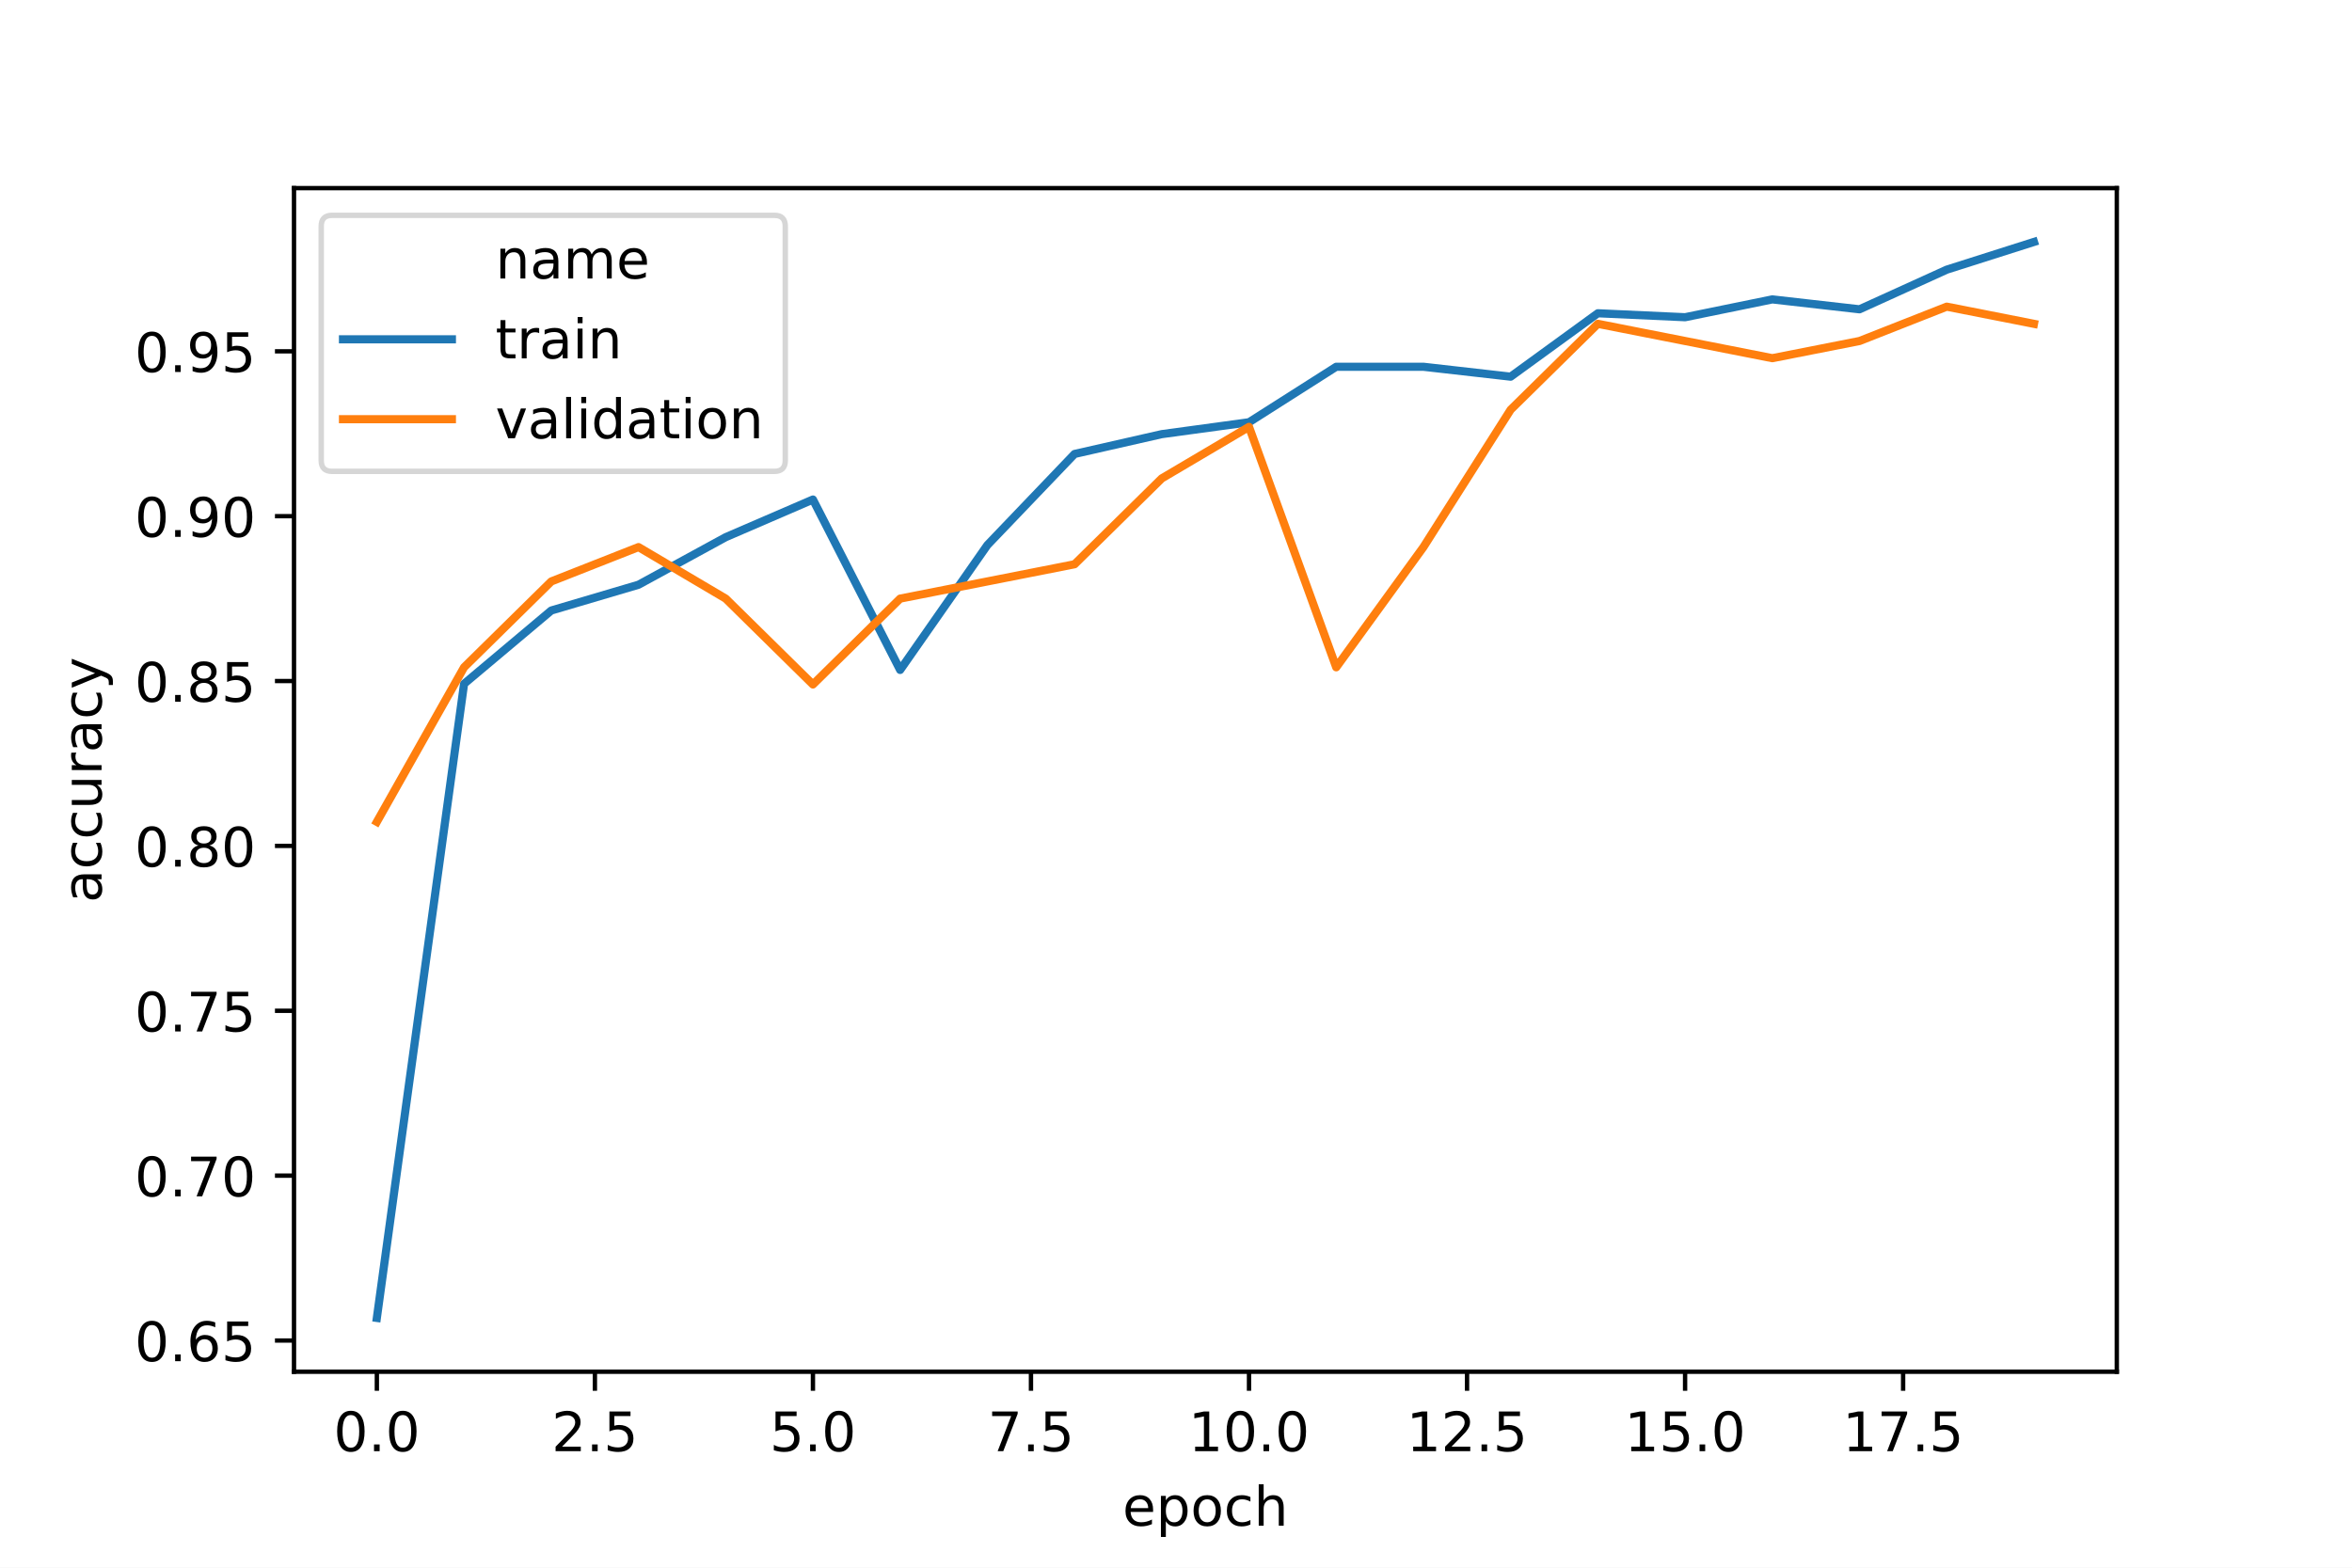
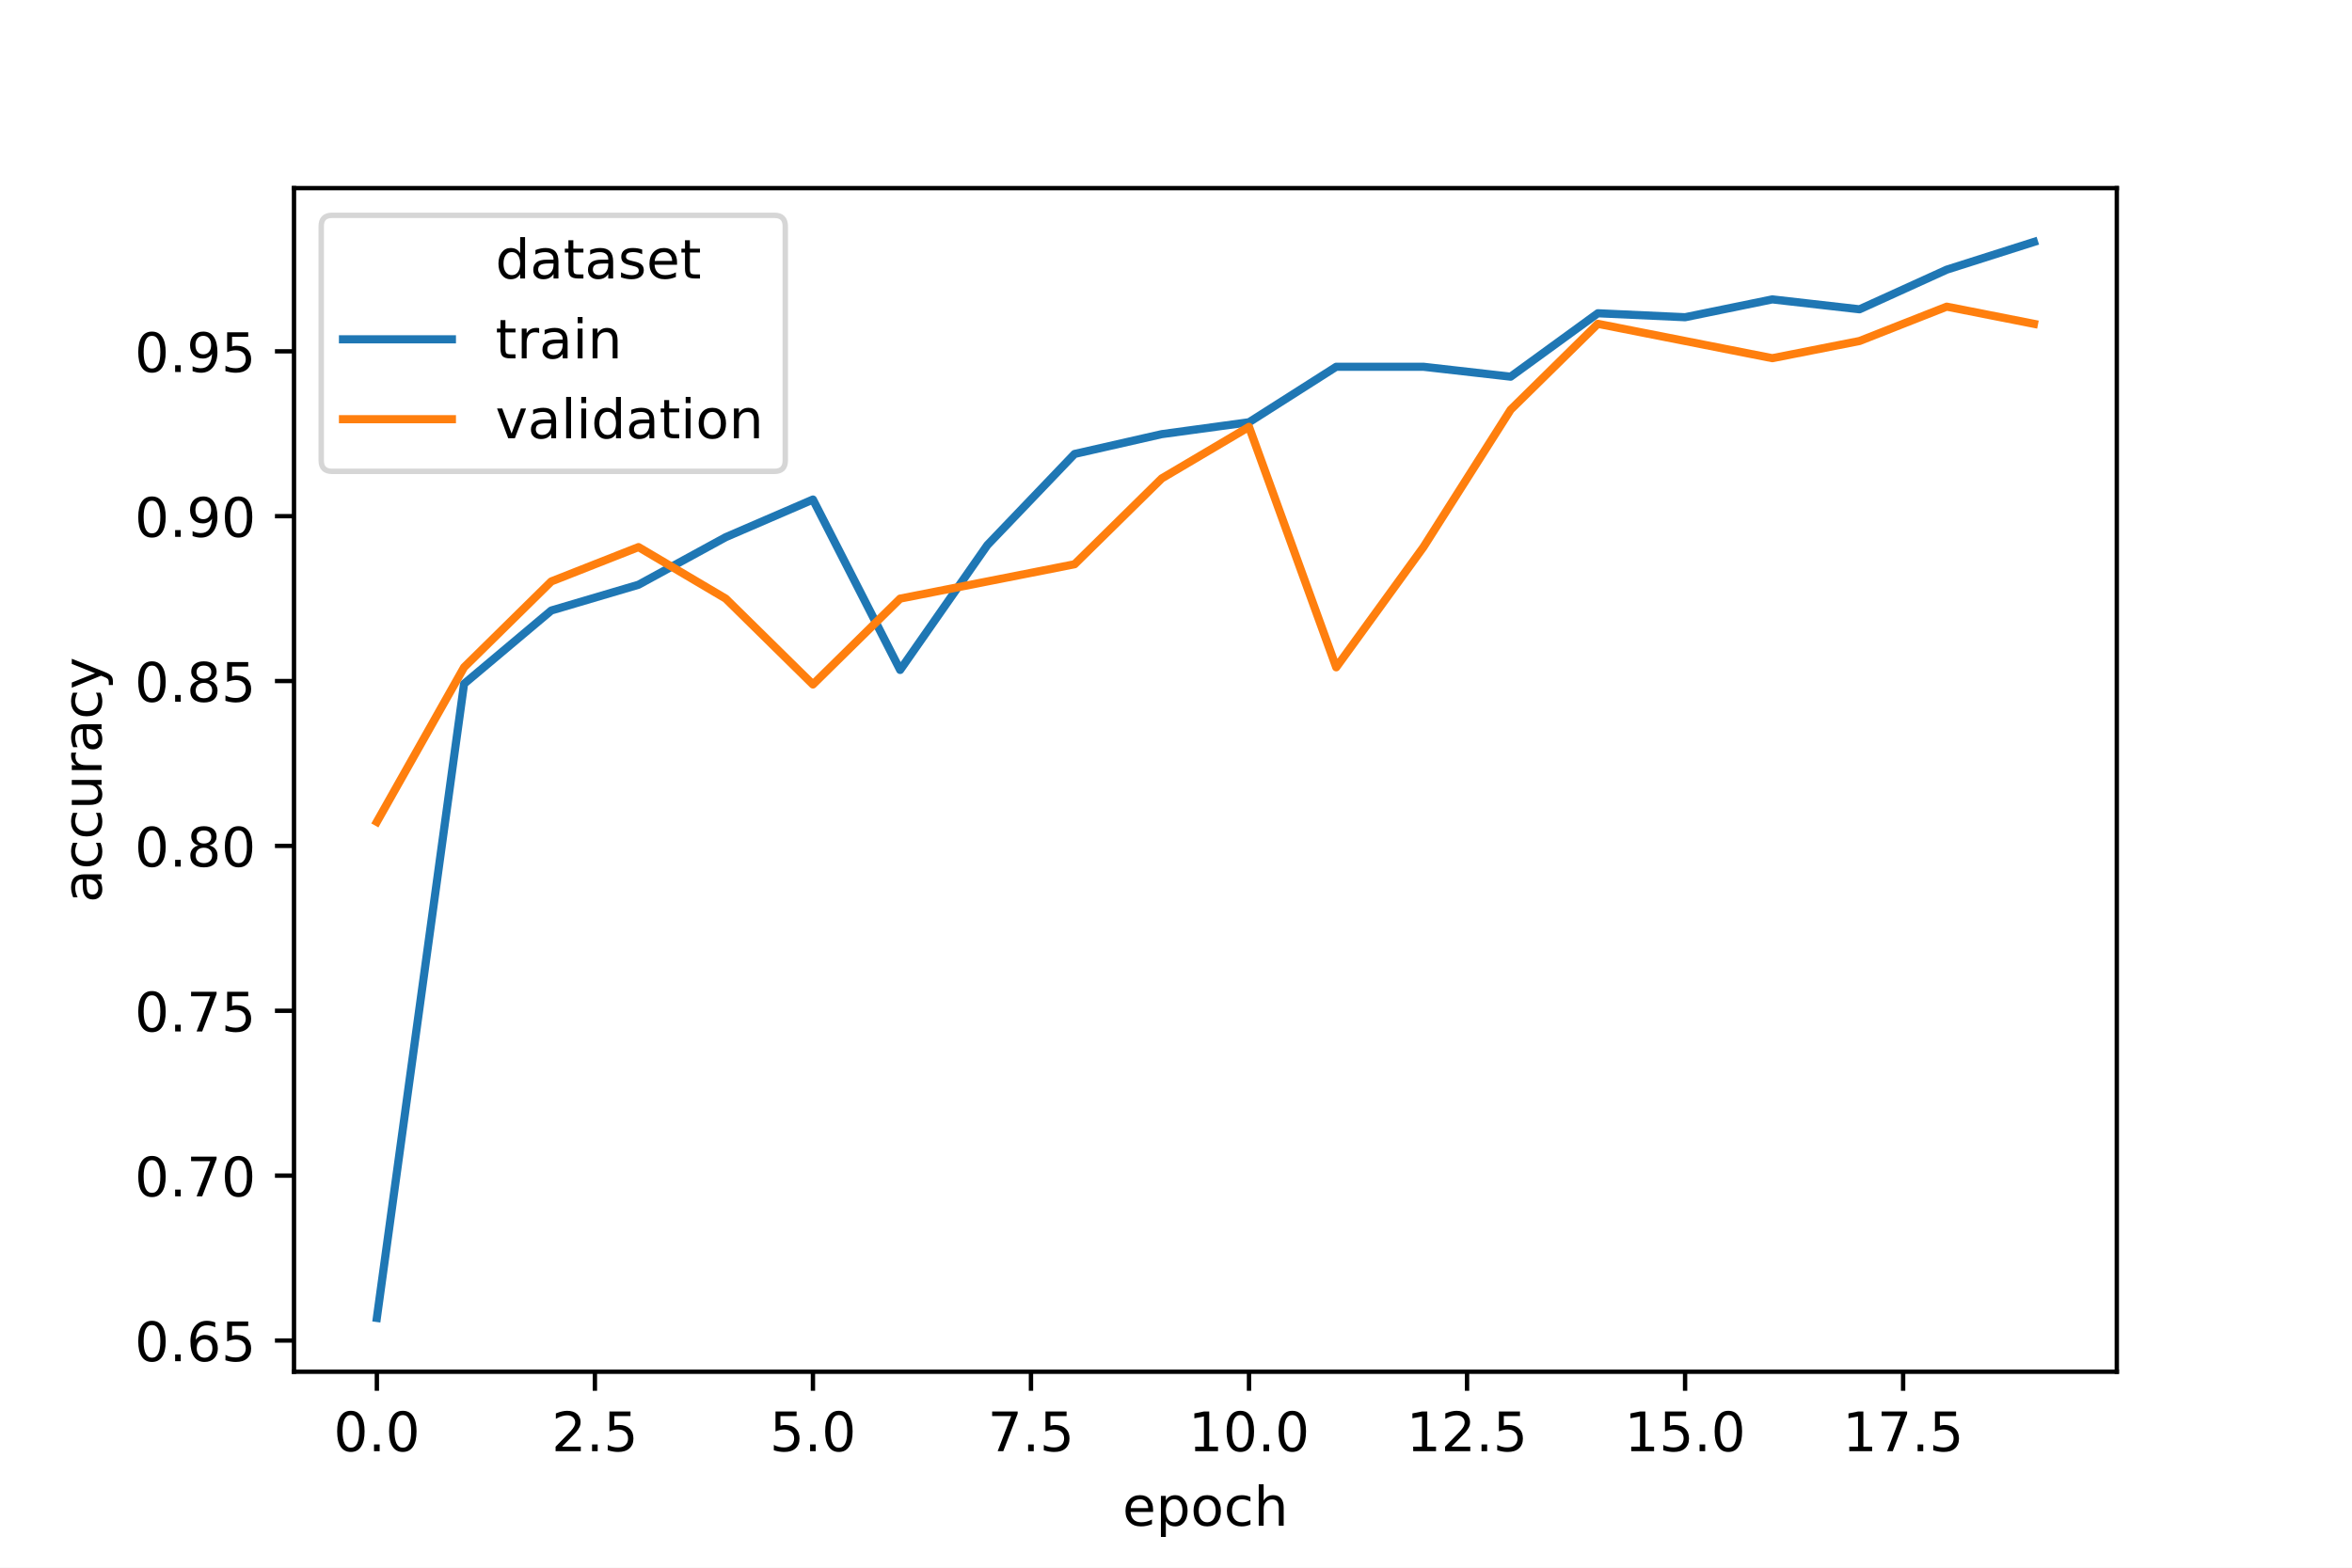
<svg xmlns="http://www.w3.org/2000/svg" xmlns:xlink="http://www.w3.org/1999/xlink" height="288pt" version="1.1" viewBox="0 0 432 288" width="432pt">
  <defs>
    <style type="text/css">
*{stroke-linecap:butt;stroke-linejoin:round;}
  </style>
  </defs>
  <g id="figure_1">
    <g id="patch_1">
      <path d="M 0 288  L 432 288  L 432 0  L 0 0  z " style="fill:#ffffff;" />
    </g>
    <g id="axes_1">
      <g id="patch_2">
        <path d="M 54 252  L 388.8 252  L 388.8 34.56  L 54 34.56  z " style="fill:#ffffff;" />
      </g>
      <g id="matplotlib.axis_1">
        <g id="xtick_1">
          <g id="line2d_1">
            <defs>
-               <path d="M 0 0  L 0 3.5  " id="m57872202b0" style="stroke:#000000;stroke-width:0.8;" />
-             </defs>
-             <g>
-               <use style="stroke:#000000;stroke-width:0.8;" x="69.218" xlink:href="#m57872202b0" y="252" />
+               <path d="M 0 0  L 0 3.5  " id="m020ff8f425" style="stroke:#000000;stroke-width:0.8;" />
+             </defs>
+             <g>
+               <use style="stroke:#000000;stroke-width:0.8;" x="69.218" xlink:href="#m020ff8f425" y="252" />
            </g>
          </g>
          <g id="text_1">
            <defs>
              <path d="M 31.781 66.406  Q 24.172 66.406 20.328 58.906  Q 16.5 51.422 16.5 36.375  Q 16.5 21.391 20.328 13.891  Q 24.172 6.391 31.781 6.391  Q 39.453 6.391 43.281 13.891  Q 47.125 21.391 47.125 36.375  Q 47.125 51.422 43.281 58.906  Q 39.453 66.406 31.781 66.406  z M 31.781 74.219  Q 44.047 74.219 50.516 64.516  Q 56.984 54.828 56.984 36.375  Q 56.984 17.969 50.516 8.266  Q 44.047 -1.422 31.781 -1.422  Q 19.531 -1.422 13.062 8.266  Q 6.594 17.969 6.594 36.375  Q 6.594 54.828 13.062 64.516  Q 19.531 74.219 31.781 74.219  z " id="DejaVuSans-48" />
              <path d="M 10.688 12.406  L 21 12.406  L 21 0  L 10.688 0  z " id="DejaVuSans-46" />
            </defs>
            <g transform="translate(61.26662 266.5984)scale(0.1 -0.1)">
              <use xlink:href="#DejaVuSans-48" />
              <use x="63.623" xlink:href="#DejaVuSans-46" />
              <use x="95.41" xlink:href="#DejaVuSans-48" />
            </g>
          </g>
        </g>
        <g id="xtick_2">
          <g id="line2d_2">
            <g>
-               <use style="stroke:#000000;stroke-width:0.8;" x="109.266" xlink:href="#m57872202b0" y="252" />
+               <use style="stroke:#000000;stroke-width:0.8;" x="109.266" xlink:href="#m020ff8f425" y="252" />
            </g>
          </g>
          <g id="text_2">
            <defs>
              <path d="M 19.188 8.297  L 53.609 8.297  L 53.609 0  L 7.328 0  L 7.328 8.297  Q 12.938 14.109 22.625 23.891  Q 32.328 33.688 34.812 36.531  Q 39.547 41.844 41.422 45.531  Q 43.312 49.219 43.312 52.781  Q 43.312 58.594 39.234 62.25  Q 35.156 65.922 28.609 65.922  Q 23.969 65.922 18.812 64.312  Q 13.672 62.703 7.812 59.422  L 7.812 69.391  Q 13.766 71.781 18.938 73  Q 24.125 74.219 28.422 74.219  Q 39.75 74.219 46.484 68.547  Q 53.219 62.891 53.219 53.422  Q 53.219 48.922 51.531 44.891  Q 49.859 40.875 45.406 35.406  Q 44.188 33.984 37.641 27.219  Q 31.109 20.453 19.188 8.297  z " id="DejaVuSans-50" />
              <path d="M 10.797 72.906  L 49.516 72.906  L 49.516 64.594  L 19.828 64.594  L 19.828 46.734  Q 21.969 47.469 24.109 47.828  Q 26.266 48.188 28.422 48.188  Q 40.625 48.188 47.75 41.5  Q 54.891 34.812 54.891 23.391  Q 54.891 11.625 47.562 5.094  Q 40.234 -1.422 26.906 -1.422  Q 22.312 -1.422 17.547 -0.641  Q 12.797 0.141 7.719 1.703  L 7.719 11.625  Q 12.109 9.234 16.797 8.062  Q 21.484 6.891 26.703 6.891  Q 35.156 6.891 40.078 11.328  Q 45.016 15.766 45.016 23.391  Q 45.016 31 40.078 35.438  Q 35.156 39.891 26.703 39.891  Q 22.75 39.891 18.812 39.016  Q 14.891 38.141 10.797 36.281  z " id="DejaVuSans-53" />
            </defs>
            <g transform="translate(101.3145 266.5984)scale(0.1 -0.1)">
              <use xlink:href="#DejaVuSans-50" />
              <use x="63.623" xlink:href="#DejaVuSans-46" />
              <use x="95.41" xlink:href="#DejaVuSans-53" />
            </g>
          </g>
        </g>
        <g id="xtick_3">
          <g id="line2d_3">
            <g>
-               <use style="stroke:#000000;stroke-width:0.8;" x="149.314" xlink:href="#m57872202b0" y="252" />
+               <use style="stroke:#000000;stroke-width:0.8;" x="149.314" xlink:href="#m020ff8f425" y="252" />
            </g>
          </g>
          <g id="text_3">
            <g transform="translate(141.3623 266.5984)scale(0.1 -0.1)">
              <use xlink:href="#DejaVuSans-53" />
              <use x="63.623" xlink:href="#DejaVuSans-46" />
              <use x="95.41" xlink:href="#DejaVuSans-48" />
            </g>
          </g>
        </g>
        <g id="xtick_4">
          <g id="line2d_4">
            <g>
-               <use style="stroke:#000000;stroke-width:0.8;" x="189.362" xlink:href="#m57872202b0" y="252" />
+               <use style="stroke:#000000;stroke-width:0.8;" x="189.362" xlink:href="#m020ff8f425" y="252" />
            </g>
          </g>
          <g id="text_4">
            <defs>
              <path d="M 8.203 72.906  L 55.078 72.906  L 55.078 68.703  L 28.609 0  L 18.312 0  L 43.219 64.594  L 8.203 64.594  z " id="DejaVuSans-55" />
            </defs>
            <g transform="translate(181.4102 266.5984)scale(0.1 -0.1)">
              <use xlink:href="#DejaVuSans-55" />
              <use x="63.623" xlink:href="#DejaVuSans-46" />
              <use x="95.41" xlink:href="#DejaVuSans-53" />
            </g>
          </g>
        </g>
        <g id="xtick_5">
          <g id="line2d_5">
            <g>
-               <use style="stroke:#000000;stroke-width:0.8;" x="229.41" xlink:href="#m57872202b0" y="252" />
+               <use style="stroke:#000000;stroke-width:0.8;" x="229.41" xlink:href="#m020ff8f425" y="252" />
            </g>
          </g>
          <g id="text_5">
            <defs>
              <path d="M 12.406 8.297  L 28.516 8.297  L 28.516 63.922  L 10.984 60.406  L 10.984 69.391  L 28.422 72.906  L 38.281 72.906  L 38.281 8.297  L 54.391 8.297  L 54.391 0  L 12.406 0  z " id="DejaVuSans-49" />
            </defs>
            <g transform="translate(218.2768 266.5984)scale(0.1 -0.1)">
              <use xlink:href="#DejaVuSans-49" />
              <use x="63.623" xlink:href="#DejaVuSans-48" />
              <use x="127.246" xlink:href="#DejaVuSans-46" />
              <use x="159.033" xlink:href="#DejaVuSans-48" />
            </g>
          </g>
        </g>
        <g id="xtick_6">
          <g id="line2d_6">
            <g>
-               <use style="stroke:#000000;stroke-width:0.8;" x="269.457" xlink:href="#m57872202b0" y="252" />
+               <use style="stroke:#000000;stroke-width:0.8;" x="269.457" xlink:href="#m020ff8f425" y="252" />
            </g>
          </g>
          <g id="text_6">
            <g transform="translate(258.3246 266.5984)scale(0.1 -0.1)">
              <use xlink:href="#DejaVuSans-49" />
              <use x="63.623" xlink:href="#DejaVuSans-50" />
              <use x="127.246" xlink:href="#DejaVuSans-46" />
              <use x="159.033" xlink:href="#DejaVuSans-53" />
            </g>
          </g>
        </g>
        <g id="xtick_7">
          <g id="line2d_7">
            <g>
-               <use style="stroke:#000000;stroke-width:0.8;" x="309.505" xlink:href="#m57872202b0" y="252" />
+               <use style="stroke:#000000;stroke-width:0.8;" x="309.505" xlink:href="#m020ff8f425" y="252" />
            </g>
          </g>
          <g id="text_7">
            <g transform="translate(298.3725 266.5984)scale(0.1 -0.1)">
              <use xlink:href="#DejaVuSans-49" />
              <use x="63.623" xlink:href="#DejaVuSans-53" />
              <use x="127.246" xlink:href="#DejaVuSans-46" />
              <use x="159.033" xlink:href="#DejaVuSans-48" />
            </g>
          </g>
        </g>
        <g id="xtick_8">
          <g id="line2d_8">
            <g>
-               <use style="stroke:#000000;stroke-width:0.8;" x="349.553" xlink:href="#m57872202b0" y="252" />
+               <use style="stroke:#000000;stroke-width:0.8;" x="349.553" xlink:href="#m020ff8f425" y="252" />
            </g>
          </g>
          <g id="text_8">
            <g transform="translate(338.4203 266.5984)scale(0.1 -0.1)">
              <use xlink:href="#DejaVuSans-49" />
              <use x="63.623" xlink:href="#DejaVuSans-55" />
              <use x="127.246" xlink:href="#DejaVuSans-46" />
              <use x="159.033" xlink:href="#DejaVuSans-53" />
            </g>
          </g>
        </g>
        <g id="text_9">
          <defs>
            <path d="M 56.203 29.594  L 56.203 25.203  L 14.891 25.203  Q 15.484 15.922 20.484 11.062  Q 25.484 6.203 34.422 6.203  Q 39.594 6.203 44.453 7.469  Q 49.312 8.734 54.109 11.281  L 54.109 2.781  Q 49.266 0.734 44.188 -0.344  Q 39.109 -1.422 33.891 -1.422  Q 20.797 -1.422 13.156 6.188  Q 5.516 13.812 5.516 26.812  Q 5.516 40.234 12.766 48.109  Q 20.016 56 32.328 56  Q 43.359 56 49.781 48.891  Q 56.203 41.797 56.203 29.594  z M 47.219 32.234  Q 47.125 39.594 43.094 43.984  Q 39.062 48.391 32.422 48.391  Q 24.906 48.391 20.391 44.141  Q 15.875 39.891 15.188 32.172  z " id="DejaVuSans-101" />
            <path d="M 18.109 8.203  L 18.109 -20.797  L 9.078 -20.797  L 9.078 54.688  L 18.109 54.688  L 18.109 46.391  Q 20.953 51.266 25.266 53.625  Q 29.594 56 35.594 56  Q 45.562 56 51.781 48.094  Q 58.016 40.188 58.016 27.297  Q 58.016 14.406 51.781 6.484  Q 45.562 -1.422 35.594 -1.422  Q 29.594 -1.422 25.266 0.953  Q 20.953 3.328 18.109 8.203  z M 48.688 27.297  Q 48.688 37.203 44.609 42.844  Q 40.531 48.484 33.406 48.484  Q 26.266 48.484 22.188 42.844  Q 18.109 37.203 18.109 27.297  Q 18.109 17.391 22.188 11.75  Q 26.266 6.109 33.406 6.109  Q 40.531 6.109 44.609 11.75  Q 48.688 17.391 48.688 27.297  z " id="DejaVuSans-112" />
            <path d="M 30.609 48.391  Q 23.391 48.391 19.188 42.75  Q 14.984 37.109 14.984 27.297  Q 14.984 17.484 19.156 11.844  Q 23.344 6.203 30.609 6.203  Q 37.797 6.203 41.984 11.859  Q 46.188 17.531 46.188 27.297  Q 46.188 37.016 41.984 42.703  Q 37.797 48.391 30.609 48.391  z M 30.609 56  Q 42.328 56 49.016 48.375  Q 55.719 40.766 55.719 27.297  Q 55.719 13.875 49.016 6.219  Q 42.328 -1.422 30.609 -1.422  Q 18.844 -1.422 12.172 6.219  Q 5.516 13.875 5.516 27.297  Q 5.516 40.766 12.172 48.375  Q 18.844 56 30.609 56  z " id="DejaVuSans-111" />
            <path d="M 48.781 52.594  L 48.781 44.188  Q 44.969 46.297 41.141 47.344  Q 37.312 48.391 33.406 48.391  Q 24.656 48.391 19.812 42.844  Q 14.984 37.312 14.984 27.297  Q 14.984 17.281 19.812 11.734  Q 24.656 6.203 33.406 6.203  Q 37.312 6.203 41.141 7.25  Q 44.969 8.297 48.781 10.406  L 48.781 2.094  Q 45.016 0.344 40.984 -0.531  Q 36.969 -1.422 32.422 -1.422  Q 20.062 -1.422 12.781 6.344  Q 5.516 14.109 5.516 27.297  Q 5.516 40.672 12.859 48.328  Q 20.219 56 33.016 56  Q 37.156 56 41.109 55.141  Q 45.062 54.297 48.781 52.594  z " id="DejaVuSans-99" />
            <path d="M 54.891 33.016  L 54.891 0  L 45.906 0  L 45.906 32.719  Q 45.906 40.484 42.875 44.328  Q 39.844 48.188 33.797 48.188  Q 26.516 48.188 22.312 43.547  Q 18.109 38.922 18.109 30.906  L 18.109 0  L 9.078 0  L 9.078 75.984  L 18.109 75.984  L 18.109 46.188  Q 21.344 51.125 25.703 53.562  Q 30.078 56 35.797 56  Q 45.219 56 50.047 50.172  Q 54.891 44.344 54.891 33.016  z " id="DejaVuSans-104" />
          </defs>
          <g transform="translate(206.1719 280.2766)scale(0.1 -0.1)">
            <use xlink:href="#DejaVuSans-101" />
            <use x="61.523" xlink:href="#DejaVuSans-112" />
            <use x="125" xlink:href="#DejaVuSans-111" />
            <use x="186.182" xlink:href="#DejaVuSans-99" />
            <use x="241.162" xlink:href="#DejaVuSans-104" />
          </g>
        </g>
      </g>
      <g id="matplotlib.axis_2">
        <g id="ytick_1">
          <g id="line2d_9">
            <defs>
-               <path d="M 0 0  L -3.5 0  " id="m4a23f1176a" style="stroke:#000000;stroke-width:0.8;" />
-             </defs>
-             <g>
-               <use style="stroke:#000000;stroke-width:0.8;" x="54" xlink:href="#m4a23f1176a" y="246.266" />
+               <path d="M 0 0  L -3.5 0  " id="md63d3f57c7" style="stroke:#000000;stroke-width:0.8;" />
+             </defs>
+             <g>
+               <use style="stroke:#000000;stroke-width:0.8;" x="54" xlink:href="#md63d3f57c7" y="246.266" />
            </g>
          </g>
          <g id="text_10">
            <defs>
              <path d="M 33.016 40.375  Q 26.375 40.375 22.484 35.828  Q 18.609 31.297 18.609 23.391  Q 18.609 15.531 22.484 10.953  Q 26.375 6.391 33.016 6.391  Q 39.656 6.391 43.531 10.953  Q 47.406 15.531 47.406 23.391  Q 47.406 31.297 43.531 35.828  Q 39.656 40.375 33.016 40.375  z M 52.594 71.297  L 52.594 62.312  Q 48.875 64.062 45.094 64.984  Q 41.312 65.922 37.594 65.922  Q 27.828 65.922 22.672 59.328  Q 17.531 52.734 16.797 39.406  Q 19.672 43.656 24.016 45.922  Q 28.375 48.188 33.594 48.188  Q 44.578 48.188 50.953 41.516  Q 57.328 34.859 57.328 23.391  Q 57.328 12.156 50.688 5.359  Q 44.047 -1.422 33.016 -1.422  Q 20.359 -1.422 13.672 8.266  Q 6.984 17.969 6.984 36.375  Q 6.984 53.656 15.188 63.938  Q 23.391 74.219 37.203 74.219  Q 40.922 74.219 44.703 73.484  Q 48.484 72.75 52.594 71.297  z " id="DejaVuSans-54" />
            </defs>
            <g transform="translate(24.73438 250.0656)scale(0.1 -0.1)">
              <use xlink:href="#DejaVuSans-48" />
              <use x="63.623" xlink:href="#DejaVuSans-46" />
              <use x="95.41" xlink:href="#DejaVuSans-54" />
              <use x="159.033" xlink:href="#DejaVuSans-53" />
            </g>
          </g>
        </g>
        <g id="ytick_2">
          <g id="line2d_10">
            <g>
-               <use style="stroke:#000000;stroke-width:0.8;" x="54" xlink:href="#m4a23f1176a" y="215.978" />
+               <use style="stroke:#000000;stroke-width:0.8;" x="54" xlink:href="#md63d3f57c7" y="215.978" />
            </g>
          </g>
          <g id="text_11">
            <g transform="translate(24.73438 219.7776)scale(0.1 -0.1)">
              <use xlink:href="#DejaVuSans-48" />
              <use x="63.623" xlink:href="#DejaVuSans-46" />
              <use x="95.41" xlink:href="#DejaVuSans-55" />
              <use x="159.033" xlink:href="#DejaVuSans-48" />
            </g>
          </g>
        </g>
        <g id="ytick_3">
          <g id="line2d_11">
            <g>
-               <use style="stroke:#000000;stroke-width:0.8;" x="54" xlink:href="#m4a23f1176a" y="185.69" />
+               <use style="stroke:#000000;stroke-width:0.8;" x="54" xlink:href="#md63d3f57c7" y="185.69" />
            </g>
          </g>
          <g id="text_12">
            <g transform="translate(24.73438 189.4897)scale(0.1 -0.1)">
              <use xlink:href="#DejaVuSans-48" />
              <use x="63.623" xlink:href="#DejaVuSans-46" />
              <use x="95.41" xlink:href="#DejaVuSans-55" />
              <use x="159.033" xlink:href="#DejaVuSans-53" />
            </g>
          </g>
        </g>
        <g id="ytick_4">
          <g id="line2d_12">
            <g>
-               <use style="stroke:#000000;stroke-width:0.8;" x="54" xlink:href="#m4a23f1176a" y="155.402" />
+               <use style="stroke:#000000;stroke-width:0.8;" x="54" xlink:href="#md63d3f57c7" y="155.402" />
            </g>
          </g>
          <g id="text_13">
            <defs>
              <path d="M 31.781 34.625  Q 24.75 34.625 20.719 30.859  Q 16.703 27.094 16.703 20.516  Q 16.703 13.922 20.719 10.156  Q 24.75 6.391 31.781 6.391  Q 38.812 6.391 42.859 10.172  Q 46.922 13.969 46.922 20.516  Q 46.922 27.094 42.891 30.859  Q 38.875 34.625 31.781 34.625  z M 21.922 38.812  Q 15.578 40.375 12.031 44.719  Q 8.5 49.078 8.5 55.328  Q 8.5 64.062 14.719 69.141  Q 20.953 74.219 31.781 74.219  Q 42.672 74.219 48.875 69.141  Q 55.078 64.062 55.078 55.328  Q 55.078 49.078 51.531 44.719  Q 48 40.375 41.703 38.812  Q 48.828 37.156 52.797 32.312  Q 56.781 27.484 56.781 20.516  Q 56.781 9.906 50.312 4.234  Q 43.844 -1.422 31.781 -1.422  Q 19.734 -1.422 13.25 4.234  Q 6.781 9.906 6.781 20.516  Q 6.781 27.484 10.781 32.312  Q 14.797 37.156 21.922 38.812  z M 18.312 54.391  Q 18.312 48.734 21.844 45.562  Q 25.391 42.391 31.781 42.391  Q 38.141 42.391 41.719 45.562  Q 45.312 48.734 45.312 54.391  Q 45.312 60.062 41.719 63.234  Q 38.141 66.406 31.781 66.406  Q 25.391 66.406 21.844 63.234  Q 18.312 60.062 18.312 54.391  z " id="DejaVuSans-56" />
            </defs>
            <g transform="translate(24.73438 159.2017)scale(0.1 -0.1)">
              <use xlink:href="#DejaVuSans-48" />
              <use x="63.623" xlink:href="#DejaVuSans-46" />
              <use x="95.41" xlink:href="#DejaVuSans-56" />
              <use x="159.033" xlink:href="#DejaVuSans-48" />
            </g>
          </g>
        </g>
        <g id="ytick_5">
          <g id="line2d_13">
            <g>
-               <use style="stroke:#000000;stroke-width:0.8;" x="54" xlink:href="#m4a23f1176a" y="125.114" />
+               <use style="stroke:#000000;stroke-width:0.8;" x="54" xlink:href="#md63d3f57c7" y="125.114" />
            </g>
          </g>
          <g id="text_14">
            <g transform="translate(24.73438 128.9137)scale(0.1 -0.1)">
              <use xlink:href="#DejaVuSans-48" />
              <use x="63.623" xlink:href="#DejaVuSans-46" />
              <use x="95.41" xlink:href="#DejaVuSans-56" />
              <use x="159.033" xlink:href="#DejaVuSans-53" />
            </g>
          </g>
        </g>
        <g id="ytick_6">
          <g id="line2d_14">
            <g>
-               <use style="stroke:#000000;stroke-width:0.8;" x="54" xlink:href="#m4a23f1176a" y="94.827" />
+               <use style="stroke:#000000;stroke-width:0.8;" x="54" xlink:href="#md63d3f57c7" y="94.827" />
            </g>
          </g>
          <g id="text_15">
            <defs>
              <path d="M 10.984 1.516  L 10.984 10.5  Q 14.703 8.734 18.5 7.812  Q 22.312 6.891 25.984 6.891  Q 35.75 6.891 40.891 13.453  Q 46.047 20.016 46.781 33.406  Q 43.953 29.203 39.594 26.953  Q 35.25 24.703 29.984 24.703  Q 19.047 24.703 12.672 31.312  Q 6.297 37.938 6.297 49.422  Q 6.297 60.641 12.938 67.422  Q 19.578 74.219 30.609 74.219  Q 43.266 74.219 49.922 64.516  Q 56.594 54.828 56.594 36.375  Q 56.594 19.141 48.406 8.859  Q 40.234 -1.422 26.422 -1.422  Q 22.703 -1.422 18.891 -0.688  Q 15.094 0.047 10.984 1.516  z M 30.609 32.422  Q 37.25 32.422 41.125 36.953  Q 45.016 41.5 45.016 49.422  Q 45.016 57.281 41.125 61.844  Q 37.25 66.406 30.609 66.406  Q 23.969 66.406 20.094 61.844  Q 16.219 57.281 16.219 49.422  Q 16.219 41.5 20.094 36.953  Q 23.969 32.422 30.609 32.422  z " id="DejaVuSans-57" />
            </defs>
            <g transform="translate(24.73438 98.62573)scale(0.1 -0.1)">
              <use xlink:href="#DejaVuSans-48" />
              <use x="63.623" xlink:href="#DejaVuSans-46" />
              <use x="95.41" xlink:href="#DejaVuSans-57" />
              <use x="159.033" xlink:href="#DejaVuSans-48" />
            </g>
          </g>
        </g>
        <g id="ytick_7">
          <g id="line2d_15">
            <g>
-               <use style="stroke:#000000;stroke-width:0.8;" x="54" xlink:href="#m4a23f1176a" y="64.539" />
+               <use style="stroke:#000000;stroke-width:0.8;" x="54" xlink:href="#md63d3f57c7" y="64.539" />
            </g>
          </g>
          <g id="text_16">
            <g transform="translate(24.73438 68.33776)scale(0.1 -0.1)">
              <use xlink:href="#DejaVuSans-48" />
              <use x="63.623" xlink:href="#DejaVuSans-46" />
              <use x="95.41" xlink:href="#DejaVuSans-57" />
              <use x="159.033" xlink:href="#DejaVuSans-53" />
            </g>
          </g>
        </g>
        <g id="text_17">
          <defs>
            <path d="M 34.281 27.484  Q 23.391 27.484 19.188 25  Q 14.984 22.516 14.984 16.5  Q 14.984 11.719 18.141 8.906  Q 21.297 6.109 26.703 6.109  Q 34.188 6.109 38.703 11.406  Q 43.219 16.703 43.219 25.484  L 43.219 27.484  z M 52.203 31.203  L 52.203 0  L 43.219 0  L 43.219 8.297  Q 40.141 3.328 35.547 0.953  Q 30.953 -1.422 24.312 -1.422  Q 15.922 -1.422 10.953 3.297  Q 6 8.016 6 15.922  Q 6 25.141 12.172 29.828  Q 18.359 34.516 30.609 34.516  L 43.219 34.516  L 43.219 35.406  Q 43.219 41.609 39.141 45  Q 35.062 48.391 27.688 48.391  Q 23 48.391 18.547 47.266  Q 14.109 46.141 10.016 43.891  L 10.016 52.203  Q 14.938 54.109 19.578 55.047  Q 24.219 56 28.609 56  Q 40.484 56 46.344 49.844  Q 52.203 43.703 52.203 31.203  z " id="DejaVuSans-97" />
            <path d="M 8.5 21.578  L 8.5 54.688  L 17.484 54.688  L 17.484 21.922  Q 17.484 14.156 20.5 10.266  Q 23.531 6.391 29.594 6.391  Q 36.859 6.391 41.078 11.031  Q 45.312 15.672 45.312 23.688  L 45.312 54.688  L 54.297 54.688  L 54.297 0  L 45.312 0  L 45.312 8.406  Q 42.047 3.422 37.719 1  Q 33.406 -1.422 27.688 -1.422  Q 18.266 -1.422 13.375 4.438  Q 8.5 10.297 8.5 21.578  z M 31.109 56  z " id="DejaVuSans-117" />
            <path d="M 41.109 46.297  Q 39.594 47.172 37.812 47.578  Q 36.031 48 33.891 48  Q 26.266 48 22.188 43.047  Q 18.109 38.094 18.109 28.812  L 18.109 0  L 9.078 0  L 9.078 54.688  L 18.109 54.688  L 18.109 46.188  Q 20.953 51.172 25.484 53.578  Q 30.031 56 36.531 56  Q 37.453 56 38.578 55.875  Q 39.703 55.766 41.062 55.516  z " id="DejaVuSans-114" />
            <path d="M 32.172 -5.078  Q 28.375 -14.844 24.75 -17.812  Q 21.141 -20.797 15.094 -20.797  L 7.906 -20.797  L 7.906 -13.281  L 13.188 -13.281  Q 16.891 -13.281 18.938 -11.516  Q 21 -9.766 23.484 -3.219  L 25.094 0.875  L 2.984 54.688  L 12.5 54.688  L 29.594 11.922  L 46.688 54.688  L 56.203 54.688  z " id="DejaVuSans-121" />
          </defs>
          <g transform="translate(18.65469 165.8394)rotate(-90)scale(0.1 -0.1)">
            <use xlink:href="#DejaVuSans-97" />
            <use x="61.279" xlink:href="#DejaVuSans-99" />
            <use x="116.26" xlink:href="#DejaVuSans-99" />
            <use x="171.24" xlink:href="#DejaVuSans-117" />
            <use x="234.619" xlink:href="#DejaVuSans-114" />
            <use x="275.732" xlink:href="#DejaVuSans-97" />
            <use x="337.012" xlink:href="#DejaVuSans-99" />
            <use x="391.992" xlink:href="#DejaVuSans-121" />
          </g>
        </g>
      </g>
      <g id="line2d_16">
-         <path clip-path="url(#p48e322186a)" d="M 69.218 242.116  L 85.237 125.624  L 101.256 112.155  L 117.276 107.422  L 133.295 98.685  L 149.314 91.769  L 165.333 123.076  L 181.352 100.141  L 197.371 83.396  L 213.39 79.755  L 229.41 77.571  L 245.429 67.378  L 261.448 67.378  L 277.467 69.198  L 293.486 57.549  L 309.505 58.277  L 325.524 55.001  L 341.544 56.821  L 357.563 49.54  L 373.582 44.444  " style="fill:none;stroke:#1f77b4;stroke-linecap:square;stroke-width:1.5;" />
+         <path clip-path="url(#p96ae94c516)" d="M 69.218 242.116  L 85.237 125.624  L 101.256 112.155  L 117.276 107.422  L 133.295 98.685  L 149.314 91.769  L 165.333 123.076  L 181.352 100.141  L 197.371 83.396  L 213.39 79.755  L 229.41 77.571  L 245.429 67.378  L 261.448 67.378  L 277.467 69.198  L 293.486 57.549  L 309.505 58.277  L 325.524 55.001  L 341.544 56.821  L 357.563 49.54  L 373.582 44.444  " style="fill:none;stroke:#1f77b4;stroke-linecap:square;stroke-width:1.5;" />
      </g>
      <g id="line2d_17">
-         <path clip-path="url(#p48e322186a)" d="M 69.218 150.985  L 85.237 122.59  L 101.256 106.816  L 117.276 100.506  L 133.295 109.971  L 149.314 125.745  L 165.333 109.971  L 181.352 106.816  L 197.371 103.66  L 213.39 87.886  L 229.41 78.421  L 245.429 122.59  L 261.448 100.506  L 277.467 75.266  L 293.486 59.491  L 309.505 62.646  L 325.524 65.801  L 341.544 62.646  L 357.563 56.336  L 373.582 59.491  " style="fill:none;stroke:#ff7f0e;stroke-linecap:square;stroke-width:1.5;" />
+         <path clip-path="url(#p96ae94c516)" d="M 69.218 150.985  L 85.237 122.59  L 101.256 106.816  L 117.276 100.506  L 133.295 109.971  L 149.314 125.745  L 165.333 109.971  L 181.352 106.816  L 197.371 103.66  L 213.39 87.886  L 229.41 78.421  L 245.429 122.59  L 261.448 100.506  L 277.467 75.266  L 293.486 59.491  L 309.505 62.646  L 325.524 65.801  L 341.544 62.646  L 357.563 56.336  L 373.582 59.491  " style="fill:none;stroke:#ff7f0e;stroke-linecap:square;stroke-width:1.5;" />
      </g>
      <g id="line2d_18" />
      <g id="line2d_19" />
      <g id="line2d_20" />
      <g id="patch_3">
        <path d="M 54 252  L 54 34.56  " style="fill:none;stroke:#000000;stroke-linecap:square;stroke-linejoin:miter;stroke-width:0.8;" />
      </g>
      <g id="patch_4">
        <path d="M 388.8 252  L 388.8 34.56  " style="fill:none;stroke:#000000;stroke-linecap:square;stroke-linejoin:miter;stroke-width:0.8;" />
      </g>
      <g id="patch_5">
        <path d="M 54 252  L 388.8 252  " style="fill:none;stroke:#000000;stroke-linecap:square;stroke-linejoin:miter;stroke-width:0.8;" />
      </g>
      <g id="patch_6">
        <path d="M 54 34.56  L 388.8 34.56  " style="fill:none;stroke:#000000;stroke-linecap:square;stroke-linejoin:miter;stroke-width:0.8;" />
      </g>
      <g id="legend_1">
        <g id="patch_7">
          <path d="M 61 86.594  L 142.234 86.594  Q 144.234 86.594 144.234 84.594  L 144.234 41.56  Q 144.234 39.56 142.234 39.56  L 61 39.56  Q 59 39.56 59 41.56  L 59 84.594  Q 59 86.594 61 86.594  z " style="fill:#ffffff;opacity:0.8;stroke:#cccccc;stroke-linejoin:miter;" />
        </g>
        <g id="line2d_21">
          <path d="M 63 47.658  L 83 47.658  " style="fill:none;" />
        </g>
        <g id="line2d_22" />
        <g id="text_18">
          <defs>
-             <path d="M 54.891 33.016  L 54.891 0  L 45.906 0  L 45.906 32.719  Q 45.906 40.484 42.875 44.328  Q 39.844 48.188 33.797 48.188  Q 26.516 48.188 22.312 43.547  Q 18.109 38.922 18.109 30.906  L 18.109 0  L 9.078 0  L 9.078 54.688  L 18.109 54.688  L 18.109 46.188  Q 21.344 51.125 25.703 53.562  Q 30.078 56 35.797 56  Q 45.219 56 50.047 50.172  Q 54.891 44.344 54.891 33.016  z " id="DejaVuSans-110" />
-             <path d="M 52 44.188  Q 55.375 50.25 60.062 53.125  Q 64.75 56 71.094 56  Q 79.641 56 84.281 50.016  Q 88.922 44.047 88.922 33.016  L 88.922 0  L 79.891 0  L 79.891 32.719  Q 79.891 40.578 77.094 44.375  Q 74.312 48.188 68.609 48.188  Q 61.625 48.188 57.562 43.547  Q 53.516 38.922 53.516 30.906  L 53.516 0  L 44.484 0  L 44.484 32.719  Q 44.484 40.625 41.703 44.406  Q 38.922 48.188 33.109 48.188  Q 26.219 48.188 22.156 43.531  Q 18.109 38.875 18.109 30.906  L 18.109 0  L 9.078 0  L 9.078 54.688  L 18.109 54.688  L 18.109 46.188  Q 21.188 51.219 25.484 53.609  Q 29.781 56 35.688 56  Q 41.656 56 45.828 52.969  Q 50 49.953 52 44.188  z " id="DejaVuSans-109" />
+             <path d="M 45.406 46.391  L 45.406 75.984  L 54.391 75.984  L 54.391 0  L 45.406 0  L 45.406 8.203  Q 42.578 3.328 38.25 0.953  Q 33.938 -1.422 27.875 -1.422  Q 17.969 -1.422 11.734 6.484  Q 5.516 14.406 5.516 27.297  Q 5.516 40.188 11.734 48.094  Q 17.969 56 27.875 56  Q 33.938 56 38.25 53.625  Q 42.578 51.266 45.406 46.391  z M 14.797 27.297  Q 14.797 17.391 18.875 11.75  Q 22.953 6.109 30.078 6.109  Q 37.203 6.109 41.297 11.75  Q 45.406 17.391 45.406 27.297  Q 45.406 37.203 41.297 42.844  Q 37.203 48.484 30.078 48.484  Q 22.953 48.484 18.875 42.844  Q 14.797 37.203 14.797 27.297  z " id="DejaVuSans-100" />
+             <path d="M 18.312 70.219  L 18.312 54.688  L 36.812 54.688  L 36.812 47.703  L 18.312 47.703  L 18.312 18.016  Q 18.312 11.328 20.141 9.422  Q 21.969 7.516 27.594 7.516  L 36.812 7.516  L 36.812 0  L 27.594 0  Q 17.188 0 13.234 3.875  Q 9.281 7.766 9.281 18.016  L 9.281 47.703  L 2.688 47.703  L 2.688 54.688  L 9.281 54.688  L 9.281 70.219  z " id="DejaVuSans-116" />
+             <path d="M 44.281 53.078  L 44.281 44.578  Q 40.484 46.531 36.375 47.5  Q 32.281 48.484 27.875 48.484  Q 21.188 48.484 17.844 46.438  Q 14.5 44.391 14.5 40.281  Q 14.5 37.156 16.891 35.375  Q 19.281 33.594 26.516 31.984  L 29.594 31.297  Q 39.156 29.25 43.188 25.516  Q 47.219 21.781 47.219 15.094  Q 47.219 7.469 41.188 3.016  Q 35.156 -1.422 24.609 -1.422  Q 20.219 -1.422 15.453 -0.562  Q 10.688 0.297 5.422 2  L 5.422 11.281  Q 10.406 8.688 15.234 7.391  Q 20.062 6.109 24.812 6.109  Q 31.156 6.109 34.562 8.281  Q 37.984 10.453 37.984 14.406  Q 37.984 18.062 35.516 20.016  Q 33.062 21.969 24.703 23.781  L 21.578 24.516  Q 13.234 26.266 9.516 29.906  Q 5.812 33.547 5.812 39.891  Q 5.812 47.609 11.281 51.797  Q 16.75 56 26.812 56  Q 31.781 56 36.172 55.266  Q 40.578 54.547 44.281 53.078  z " id="DejaVuSans-115" />
          </defs>
          <g transform="translate(91 51.15844)scale(0.1 -0.1)">
-             <use xlink:href="#DejaVuSans-110" />
-             <use x="63.379" xlink:href="#DejaVuSans-97" />
-             <use x="124.658" xlink:href="#DejaVuSans-109" />
-             <use x="222.07" xlink:href="#DejaVuSans-101" />
+             <use xlink:href="#DejaVuSans-100" />
+             <use x="63.477" xlink:href="#DejaVuSans-97" />
+             <use x="124.756" xlink:href="#DejaVuSans-116" />
+             <use x="163.965" xlink:href="#DejaVuSans-97" />
+             <use x="225.244" xlink:href="#DejaVuSans-115" />
+             <use x="277.344" xlink:href="#DejaVuSans-101" />
+             <use x="338.867" xlink:href="#DejaVuSans-116" />
          </g>
        </g>
        <g id="line2d_23">
          <path d="M 63 62.337  L 83 62.337  " style="fill:none;stroke:#1f77b4;stroke-linecap:square;stroke-width:1.5;" />
        </g>
        <g id="line2d_24" />
        <g id="text_19">
          <defs>
-             <path d="M 18.312 70.219  L 18.312 54.688  L 36.812 54.688  L 36.812 47.703  L 18.312 47.703  L 18.312 18.016  Q 18.312 11.328 20.141 9.422  Q 21.969 7.516 27.594 7.516  L 36.812 7.516  L 36.812 0  L 27.594 0  Q 17.188 0 13.234 3.875  Q 9.281 7.766 9.281 18.016  L 9.281 47.703  L 2.688 47.703  L 2.688 54.688  L 9.281 54.688  L 9.281 70.219  z " id="DejaVuSans-116" />
            <path d="M 9.422 54.688  L 18.406 54.688  L 18.406 0  L 9.422 0  z M 9.422 75.984  L 18.406 75.984  L 18.406 64.594  L 9.422 64.594  z " id="DejaVuSans-105" />
+             <path d="M 54.891 33.016  L 54.891 0  L 45.906 0  L 45.906 32.719  Q 45.906 40.484 42.875 44.328  Q 39.844 48.188 33.797 48.188  Q 26.516 48.188 22.312 43.547  Q 18.109 38.922 18.109 30.906  L 18.109 0  L 9.078 0  L 9.078 54.688  L 18.109 54.688  L 18.109 46.188  Q 21.344 51.125 25.703 53.562  Q 30.078 56 35.797 56  Q 45.219 56 50.047 50.172  Q 54.891 44.344 54.891 33.016  z " id="DejaVuSans-110" />
          </defs>
          <g transform="translate(91 65.83656)scale(0.1 -0.1)">
            <use xlink:href="#DejaVuSans-116" />
            <use x="39.209" xlink:href="#DejaVuSans-114" />
            <use x="80.322" xlink:href="#DejaVuSans-97" />
            <use x="141.602" xlink:href="#DejaVuSans-105" />
            <use x="169.385" xlink:href="#DejaVuSans-110" />
          </g>
        </g>
        <g id="line2d_25">
          <path d="M 63 77.015  L 83 77.015  " style="fill:none;stroke:#ff7f0e;stroke-linecap:square;stroke-width:1.5;" />
        </g>
        <g id="line2d_26" />
        <g id="text_20">
          <defs>
            <path d="M 2.984 54.688  L 12.5 54.688  L 29.594 8.797  L 46.688 54.688  L 56.203 54.688  L 35.688 0  L 23.484 0  z " id="DejaVuSans-118" />
            <path d="M 9.422 75.984  L 18.406 75.984  L 18.406 0  L 9.422 0  z " id="DejaVuSans-108" />
-             <path d="M 45.406 46.391  L 45.406 75.984  L 54.391 75.984  L 54.391 0  L 45.406 0  L 45.406 8.203  Q 42.578 3.328 38.25 0.953  Q 33.938 -1.422 27.875 -1.422  Q 17.969 -1.422 11.734 6.484  Q 5.516 14.406 5.516 27.297  Q 5.516 40.188 11.734 48.094  Q 17.969 56 27.875 56  Q 33.938 56 38.25 53.625  Q 42.578 51.266 45.406 46.391  z M 14.797 27.297  Q 14.797 17.391 18.875 11.75  Q 22.953 6.109 30.078 6.109  Q 37.203 6.109 41.297 11.75  Q 45.406 17.391 45.406 27.297  Q 45.406 37.203 41.297 42.844  Q 37.203 48.484 30.078 48.484  Q 22.953 48.484 18.875 42.844  Q 14.797 37.203 14.797 27.297  z " id="DejaVuSans-100" />
          </defs>
          <g transform="translate(91 80.51469)scale(0.1 -0.1)">
            <use xlink:href="#DejaVuSans-118" />
            <use x="59.18" xlink:href="#DejaVuSans-97" />
            <use x="120.459" xlink:href="#DejaVuSans-108" />
            <use x="148.242" xlink:href="#DejaVuSans-105" />
            <use x="176.025" xlink:href="#DejaVuSans-100" />
            <use x="239.502" xlink:href="#DejaVuSans-97" />
            <use x="300.781" xlink:href="#DejaVuSans-116" />
            <use x="339.99" xlink:href="#DejaVuSans-105" />
            <use x="367.773" xlink:href="#DejaVuSans-111" />
            <use x="428.955" xlink:href="#DejaVuSans-110" />
          </g>
        </g>
      </g>
    </g>
  </g>
  <defs>
-     <clipPath id="p48e322186a">
+     <clipPath id="p96ae94c516">
      <rect height="217.44" width="334.8" x="54" y="34.56" />
    </clipPath>
  </defs>
</svg>
